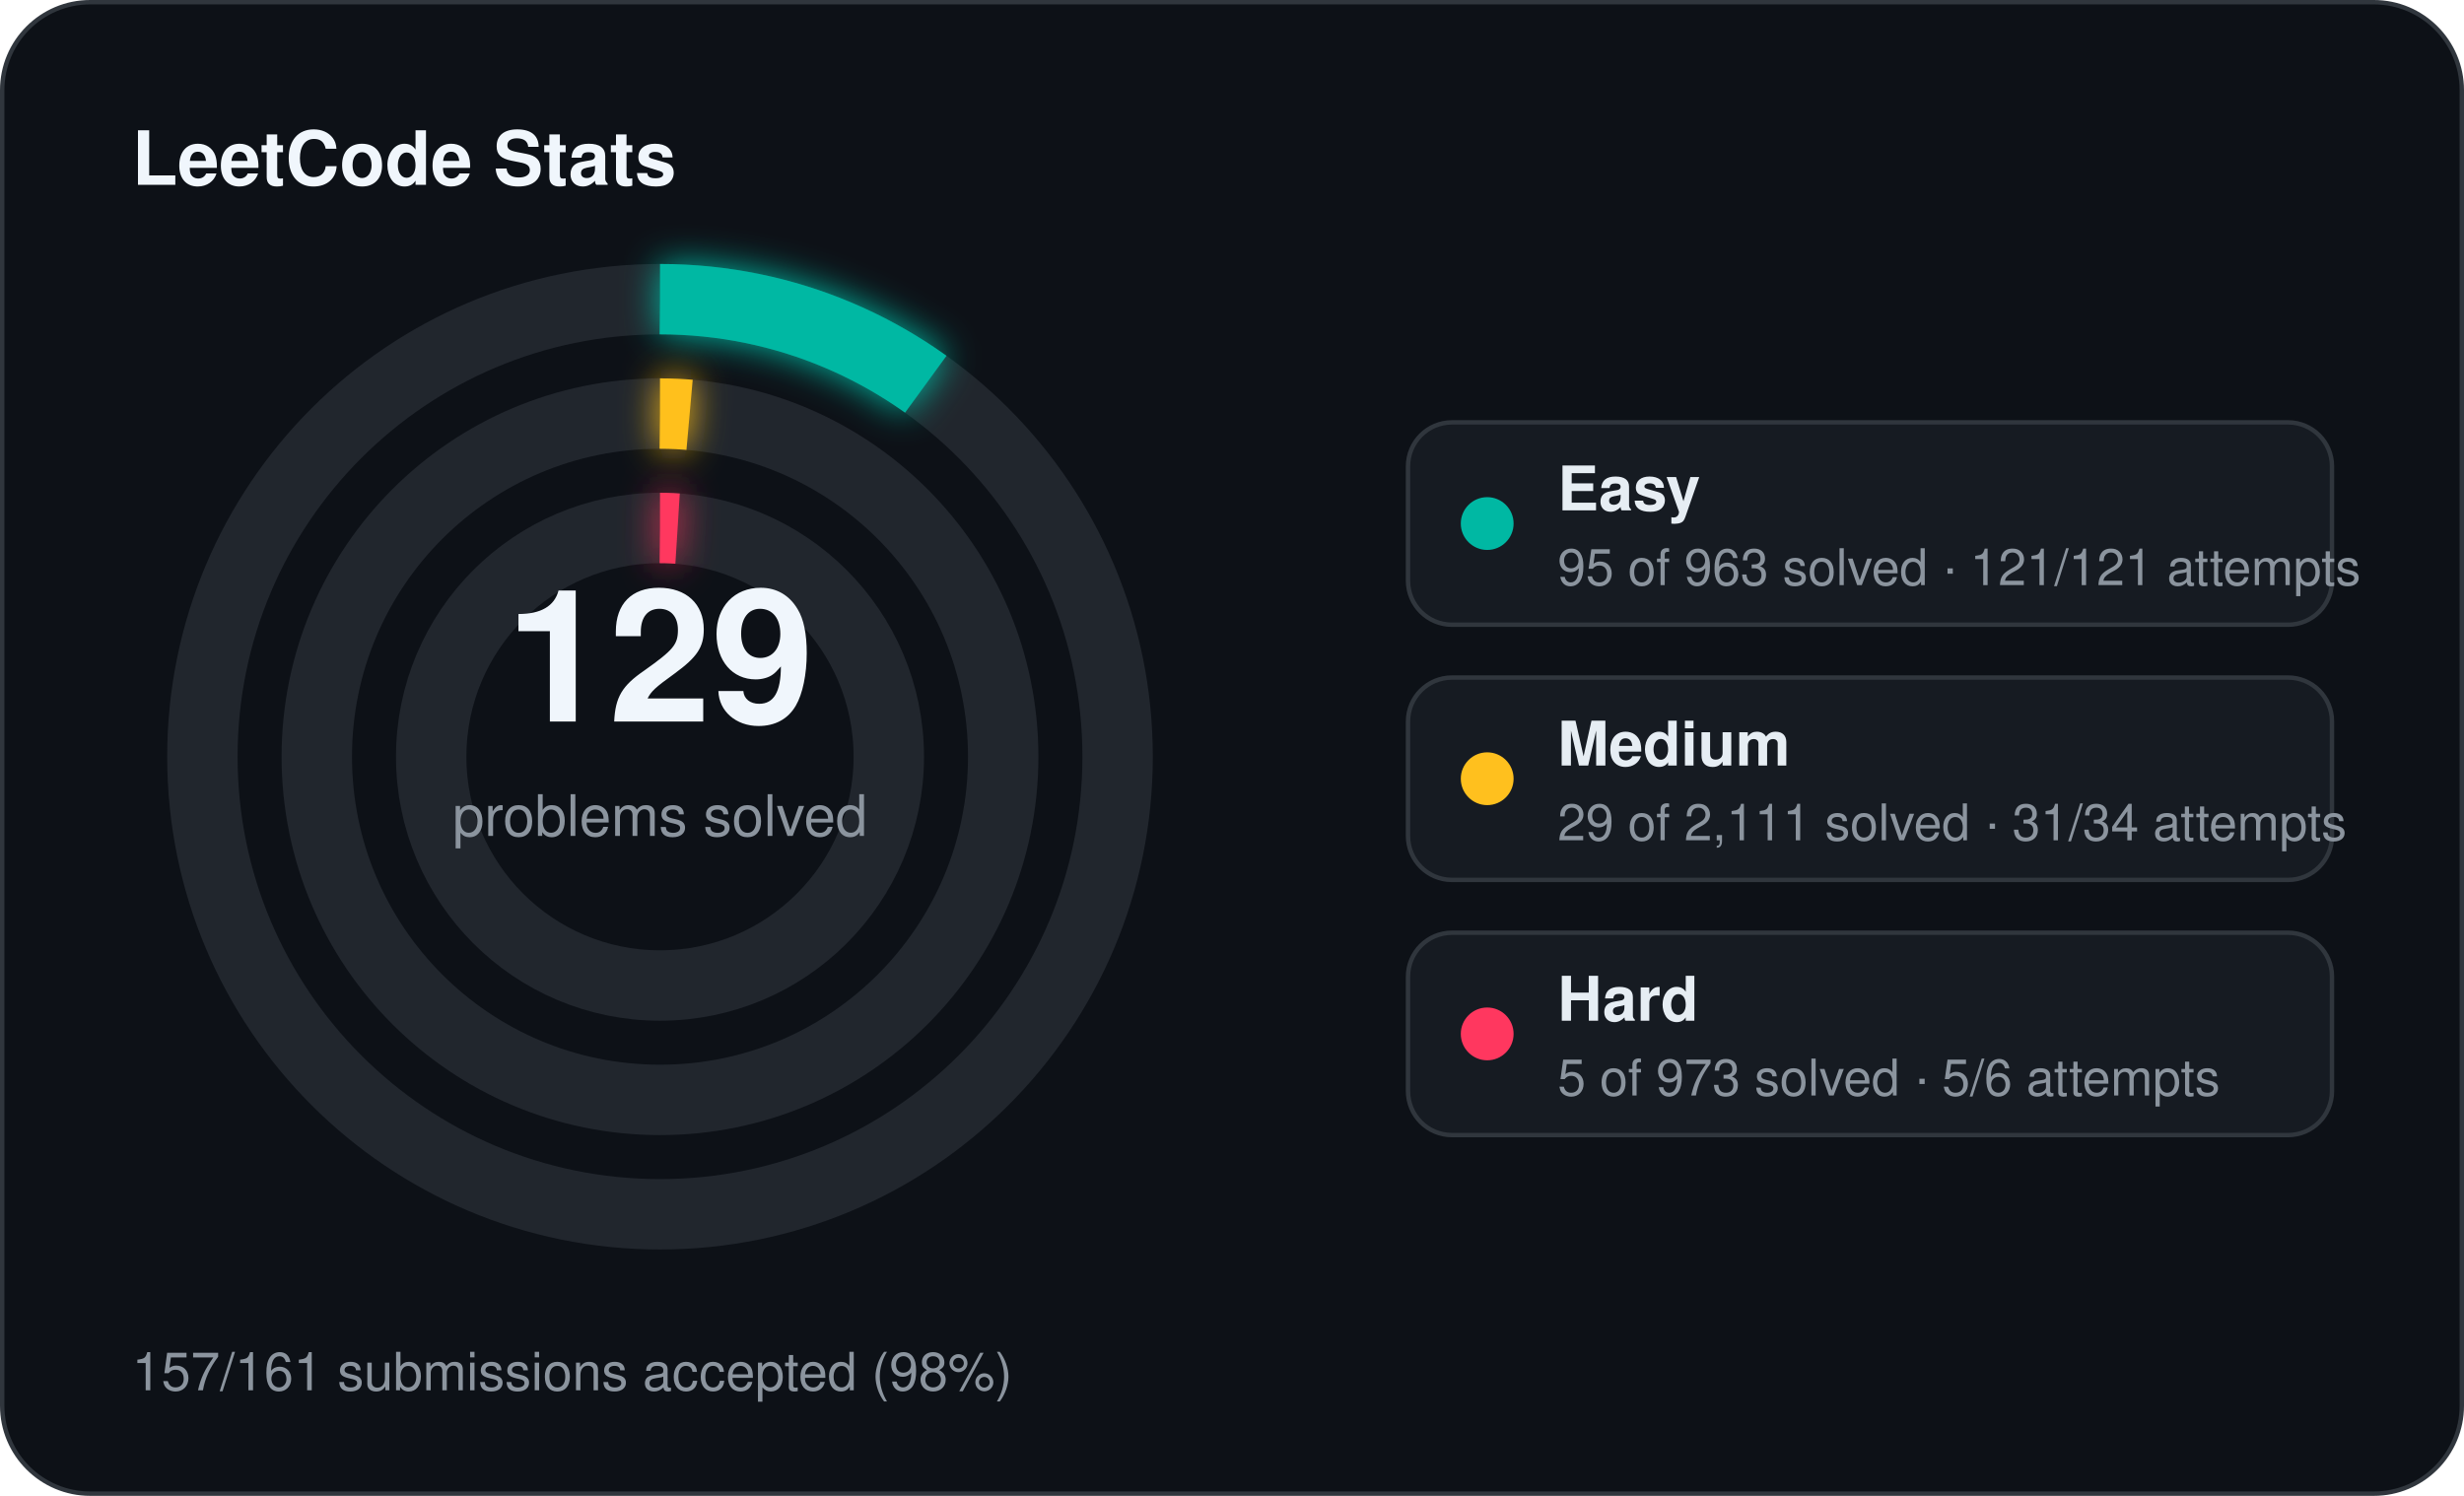
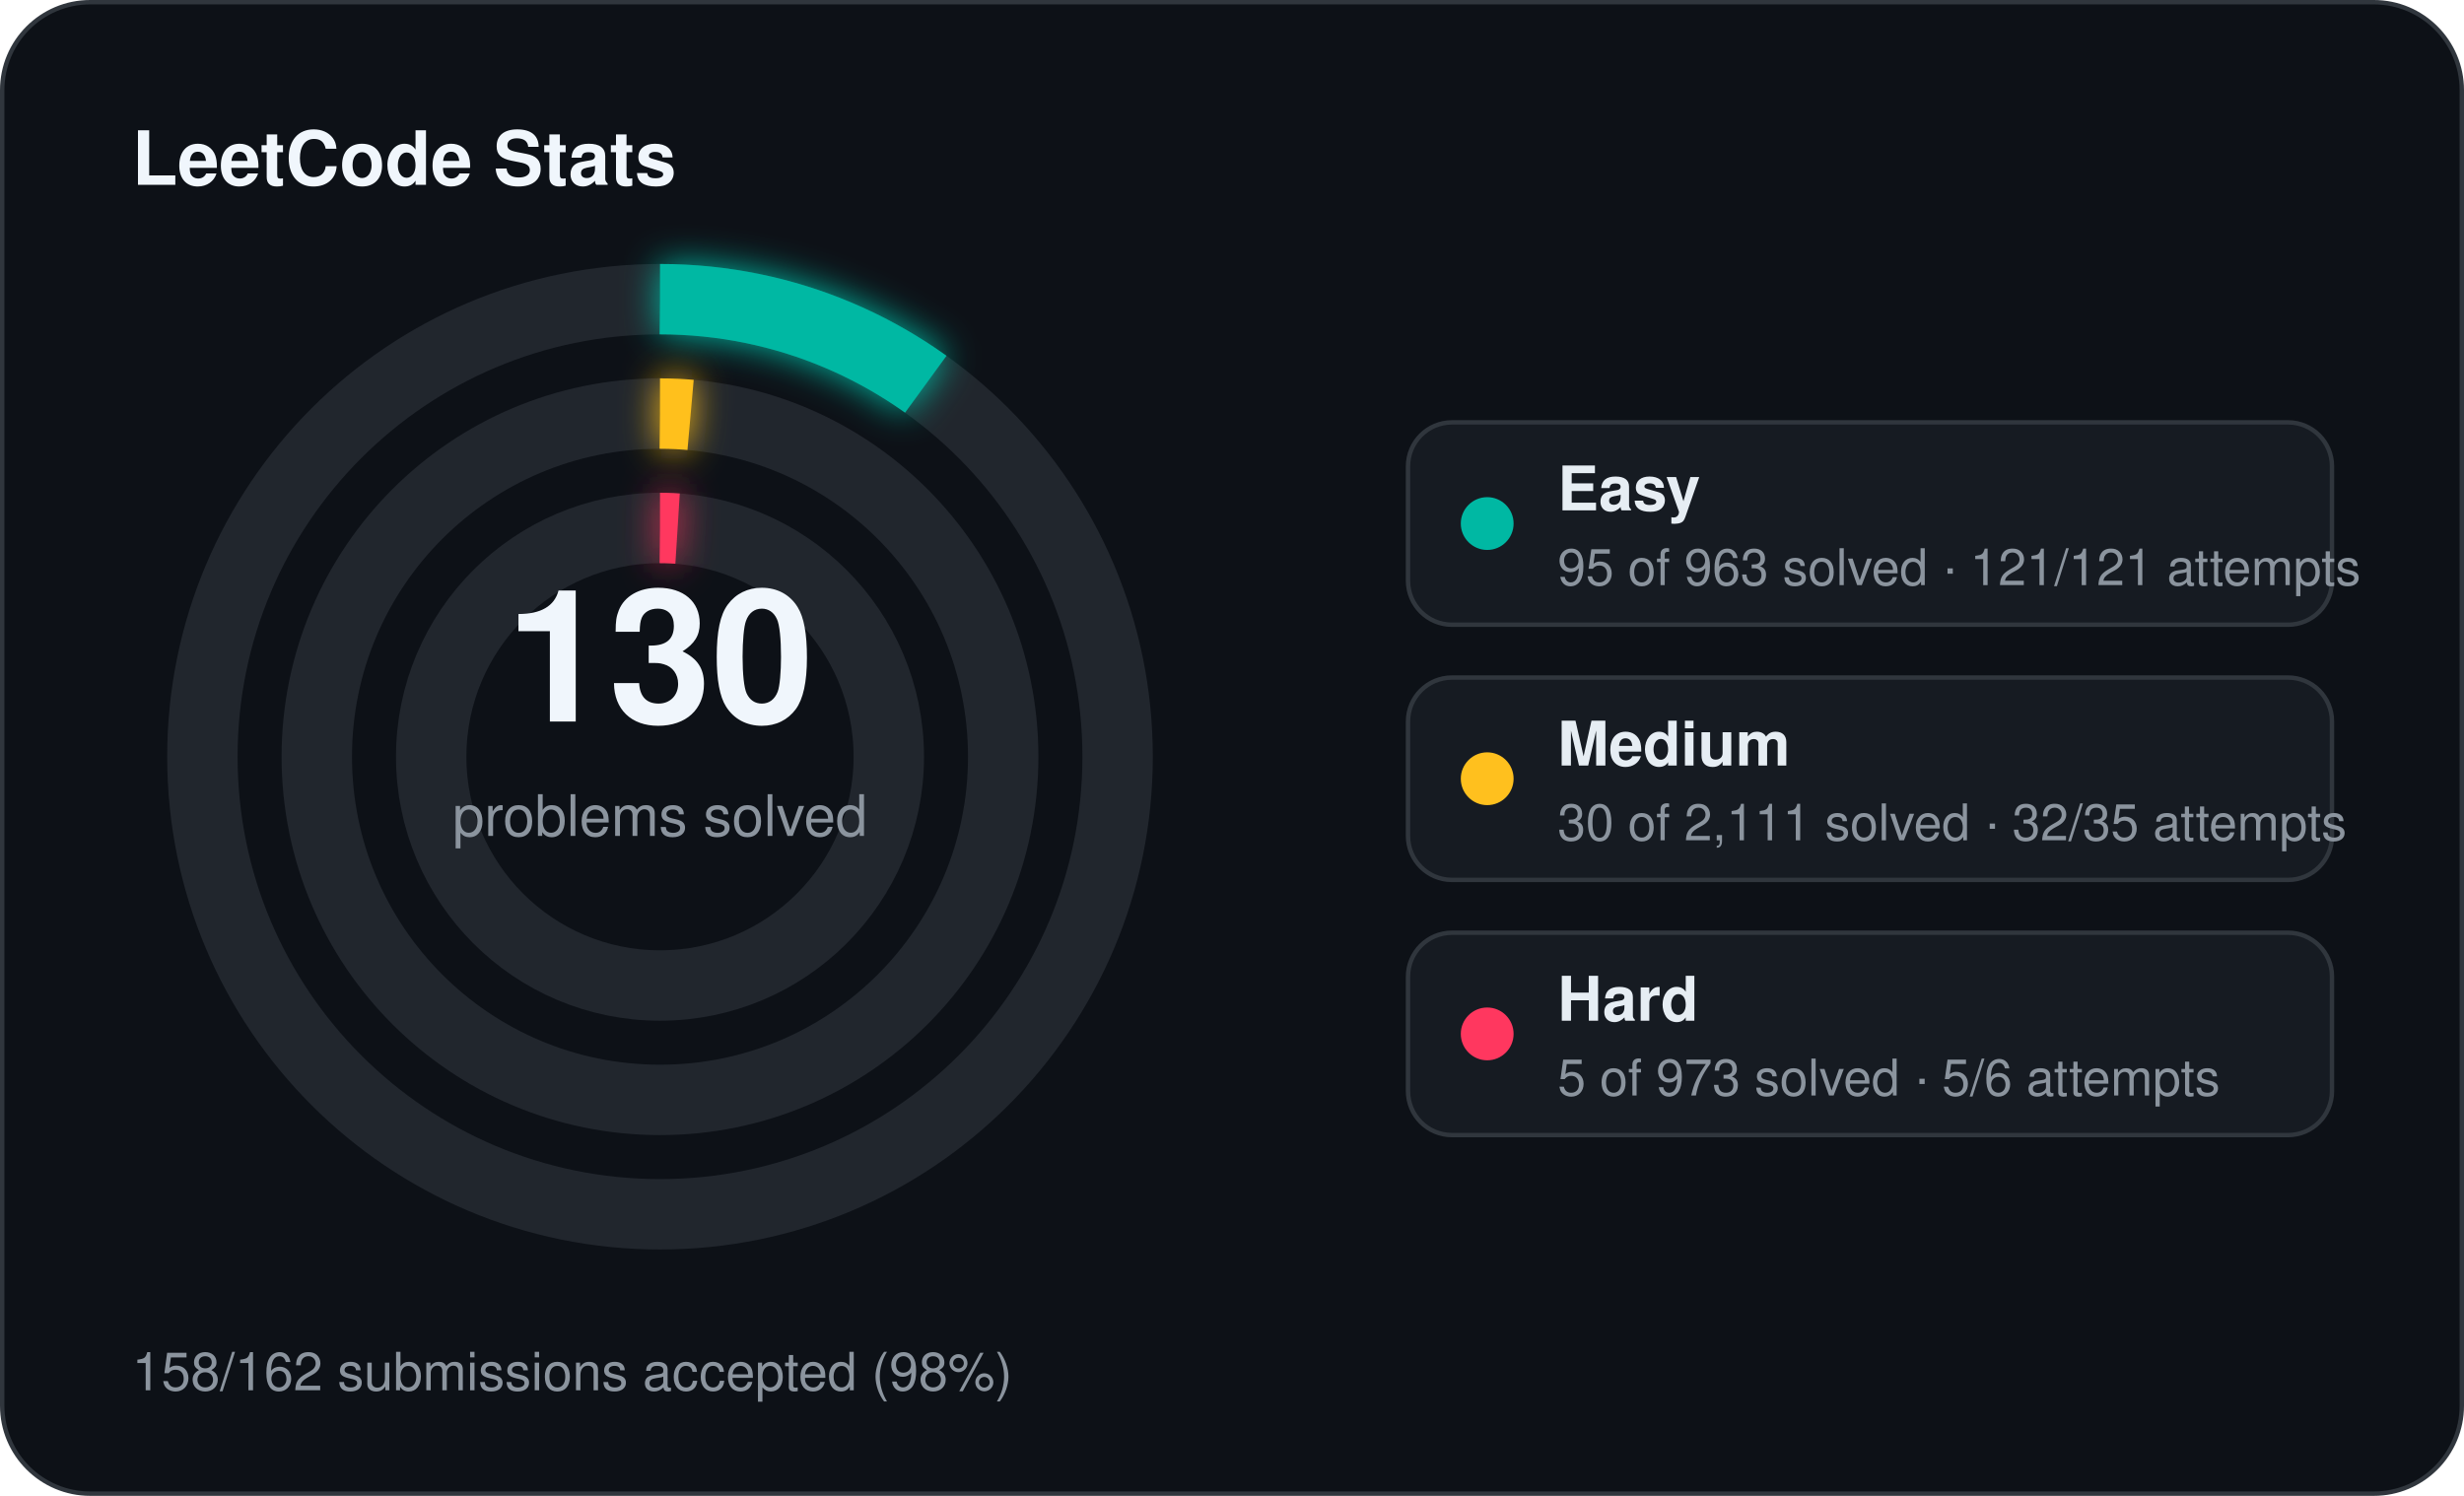
<svg xmlns="http://www.w3.org/2000/svg" width="560" height="340" viewBox="0 0 560 340">
  <defs>
    <filter id="stats-glow" x="-60%" y="-60%" width="220%" height="220%">
      <feGaussianBlur stdDeviation="4" result="blur" />
      <feMerge>
        <feMergeNode in="blur" />
        <feMergeNode in="SourceGraphic" />
      </feMerge>
    </filter>
  </defs>
  <rect x="0.5" y="0.5" width="559" height="339" rx="20" fill="#0d1117" stroke="#30363d" stroke-width="1" />
  <text x="30" y="42" fill="#f0f6fc" font-family="Segoe UI, Helvetica, Arial, sans-serif" font-size="17" font-weight="700">LeetCode Stats</text>
  <circle cx="150" cy="172" r="104" fill="none" stroke="#21262d" stroke-width="16" />
  <circle cx="150" cy="172" r="104" fill="none" stroke="#00b8a3" stroke-width="16" stroke-linecap="butt" stroke-dasharray="64.46 653.45" transform="rotate(-90 150 172)" filter="url(#stats-glow)" />
  <circle cx="150" cy="172" r="78" fill="none" stroke="#21262d" stroke-width="16" />
-   <circle cx="150" cy="172" r="78" fill="none" stroke="#ffc01e" stroke-width="16" stroke-linecap="butt" stroke-dasharray="6.73 490.09" transform="rotate(-90 150 172)" filter="url(#stats-glow)" />
+   <circle cx="150" cy="172" r="78" fill="none" stroke="#ffc01e" stroke-width="16" stroke-linecap="butt" stroke-dasharray="6.96 490.09" transform="rotate(-90 150 172)" filter="url(#stats-glow)" />
  <circle cx="150" cy="172" r="52" fill="none" stroke="#21262d" stroke-width="16" />
  <circle cx="150" cy="172" r="52" fill="none" stroke="#ff375f" stroke-width="16" stroke-linecap="butt" stroke-dasharray="4.00 326.73" transform="rotate(-90 150 172)" filter="url(#stats-glow)" />
-   <text x="150" y="164" text-anchor="middle" fill="#f0f6fc" font-family="Segoe UI, Helvetica, Arial, sans-serif" font-size="42" font-weight="700">129</text>
+   <text x="150" y="164" text-anchor="middle" fill="#f0f6fc" font-family="Segoe UI, Helvetica, Arial, sans-serif" font-size="42" font-weight="700">130</text>
  <text x="150" y="190" text-anchor="middle" fill="#8b949e" font-family="Segoe UI, Helvetica, Arial, sans-serif" font-size="13">problems solved</text>
  <rect x="320" y="96" width="210" height="46" rx="10" fill="#161b22" stroke="#30363d" stroke-width="1" />
  <circle cx="338" cy="119" r="6" fill="#00b8a3" />
  <text x="354" y="116" fill="#e6edf3" font-family="Segoe UI, Helvetica, Arial, sans-serif" font-size="14" font-weight="600">Easy</text>
  <text x="354" y="133" fill="#8b949e" font-family="Segoe UI, Helvetica, Arial, sans-serif" font-size="11.5">95 of 963 solved · 121/121 attempts</text>
  <rect x="320" y="154" width="210" height="46" rx="10" fill="#161b22" stroke="#30363d" stroke-width="1" />
  <circle cx="338" cy="177" r="6" fill="#ffc01e" />
  <text x="354" y="174" fill="#e6edf3" font-family="Segoe UI, Helvetica, Arial, sans-serif" font-size="14" font-weight="600">Medium</text>
-   <text x="354" y="191" fill="#8b949e" font-family="Segoe UI, Helvetica, Arial, sans-serif" font-size="11.5">29 of 2,111 solved · 31/34 attempts</text>
+   <text x="354" y="191" fill="#8b949e" font-family="Segoe UI, Helvetica, Arial, sans-serif" font-size="11.5">30 of 2,111 solved · 32/35 attempts</text>
  <rect x="320" y="212" width="210" height="46" rx="10" fill="#161b22" stroke="#30363d" stroke-width="1" />
  <circle cx="338" cy="235" r="6" fill="#ff375f" />
  <text x="354" y="232" fill="#e6edf3" font-family="Segoe UI, Helvetica, Arial, sans-serif" font-size="14" font-weight="600">Hard</text>
  <text x="354" y="249" fill="#8b949e" font-family="Segoe UI, Helvetica, Arial, sans-serif" font-size="11.5">5 of 973 solved · 5/6 attempts</text>
-   <text x="30" y="316" fill="#8b949e" font-family="Segoe UI, Helvetica, Arial, sans-serif" font-size="12">157/161 submissions accepted (98%)</text>
+   <text x="30" y="316" fill="#8b949e" font-family="Segoe UI, Helvetica, Arial, sans-serif" font-size="12">158/162 submissions accepted (98%)</text>
</svg>
